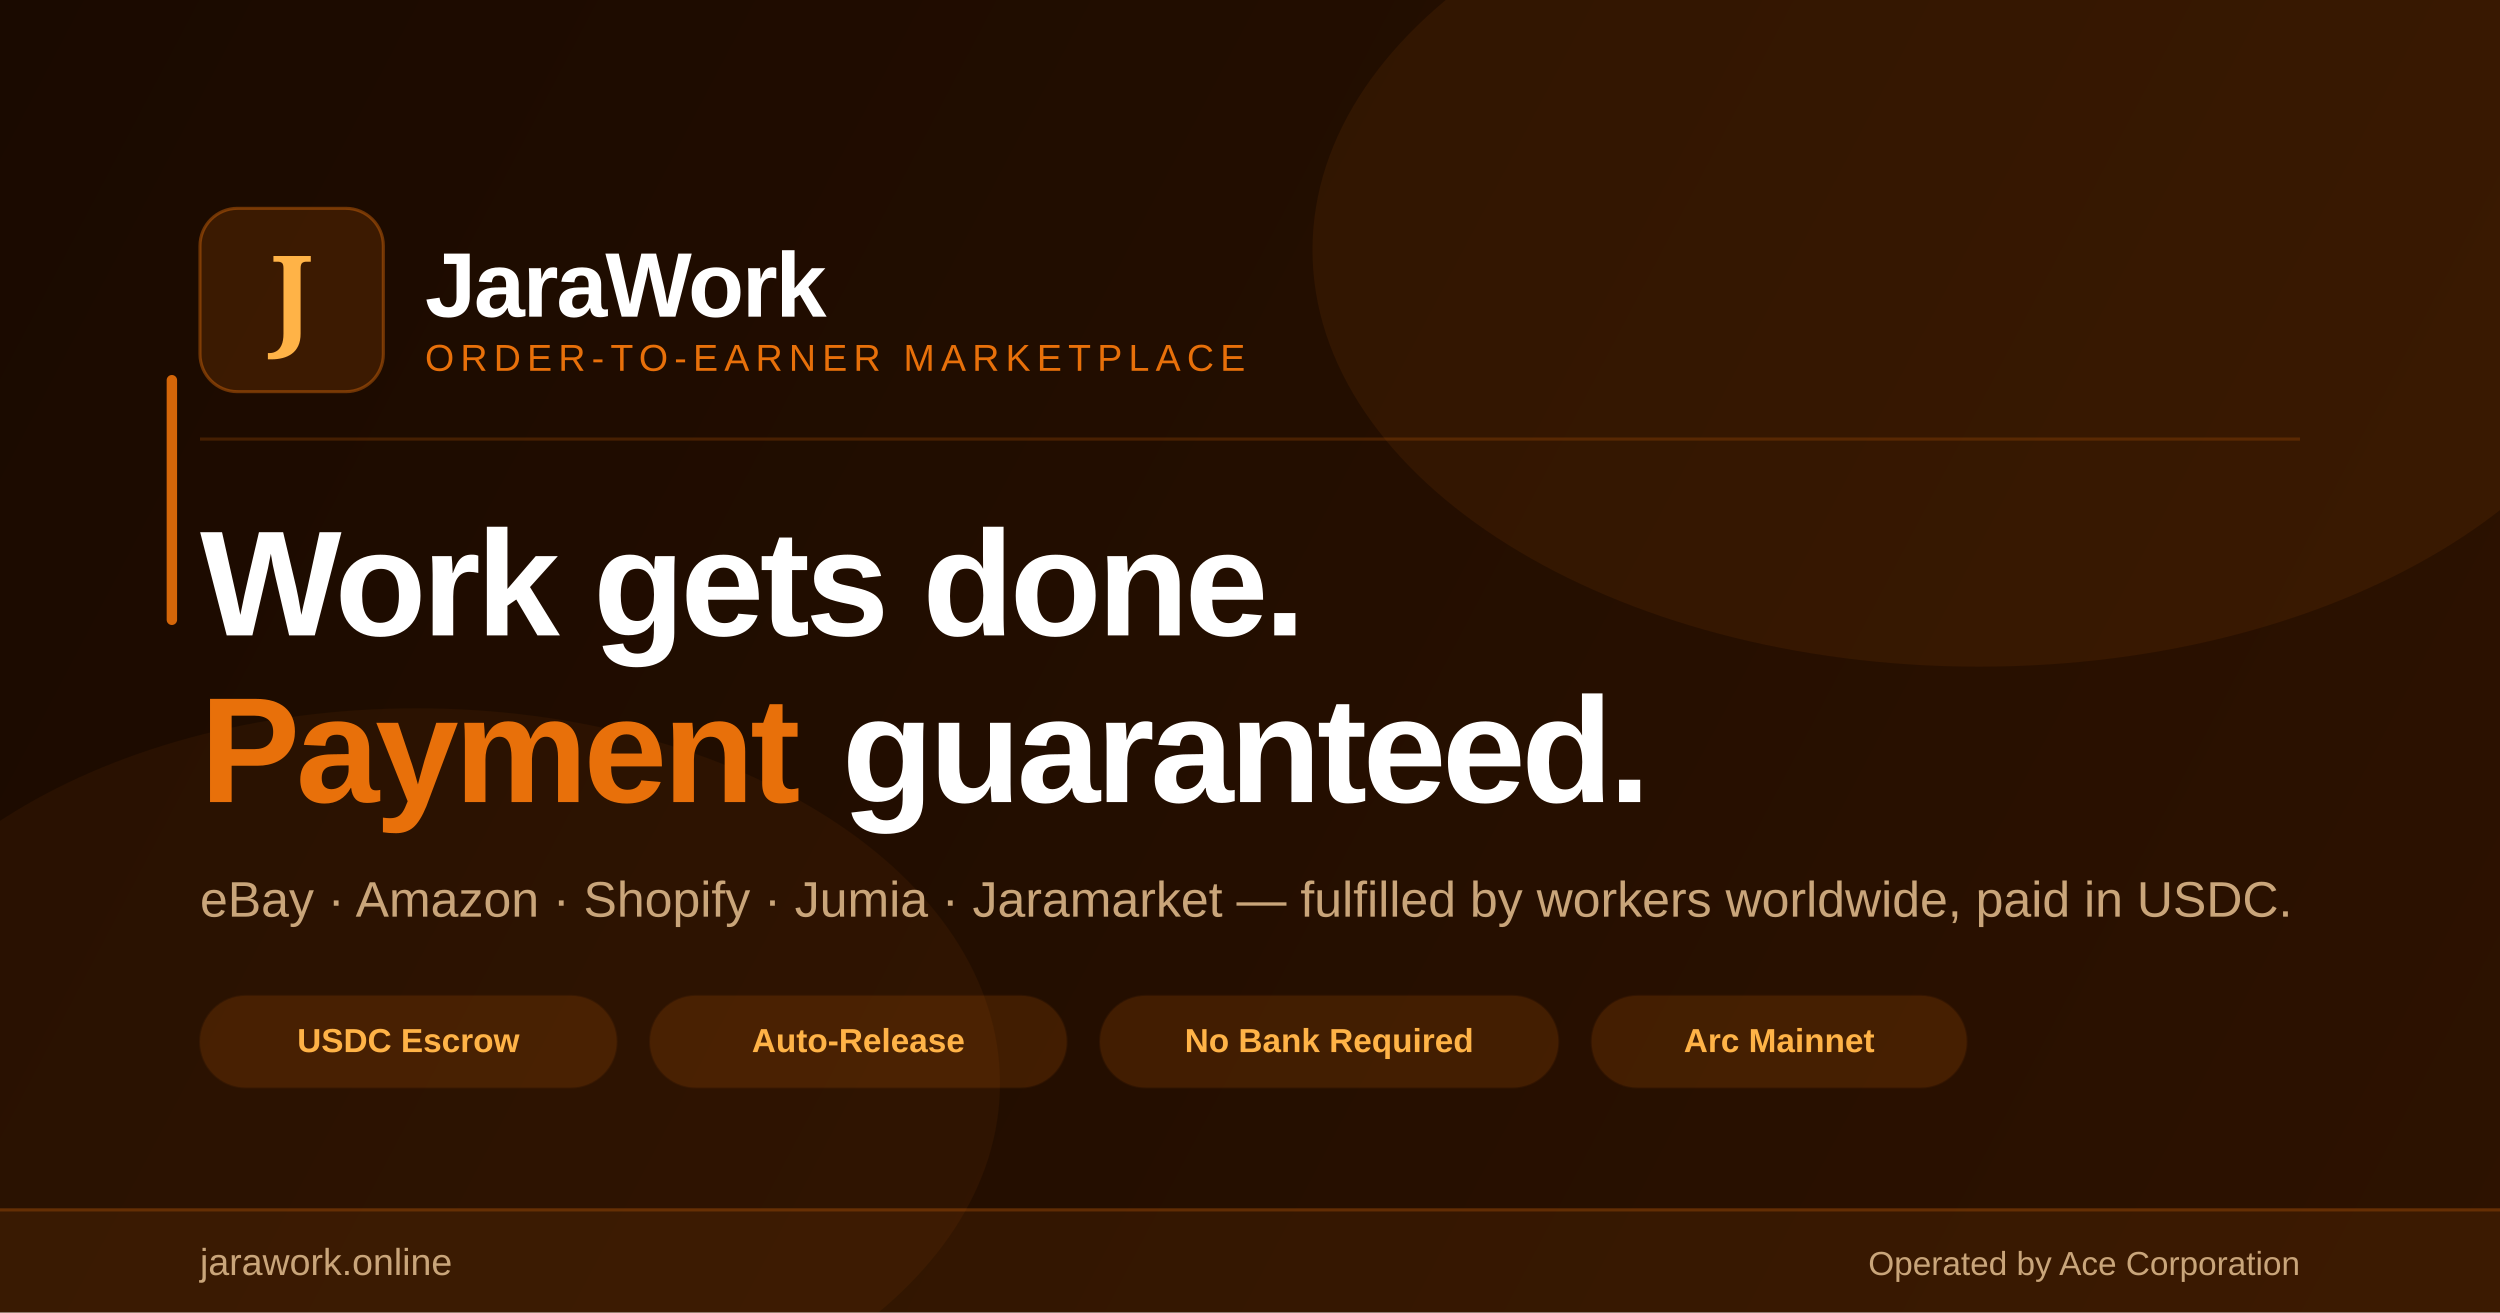
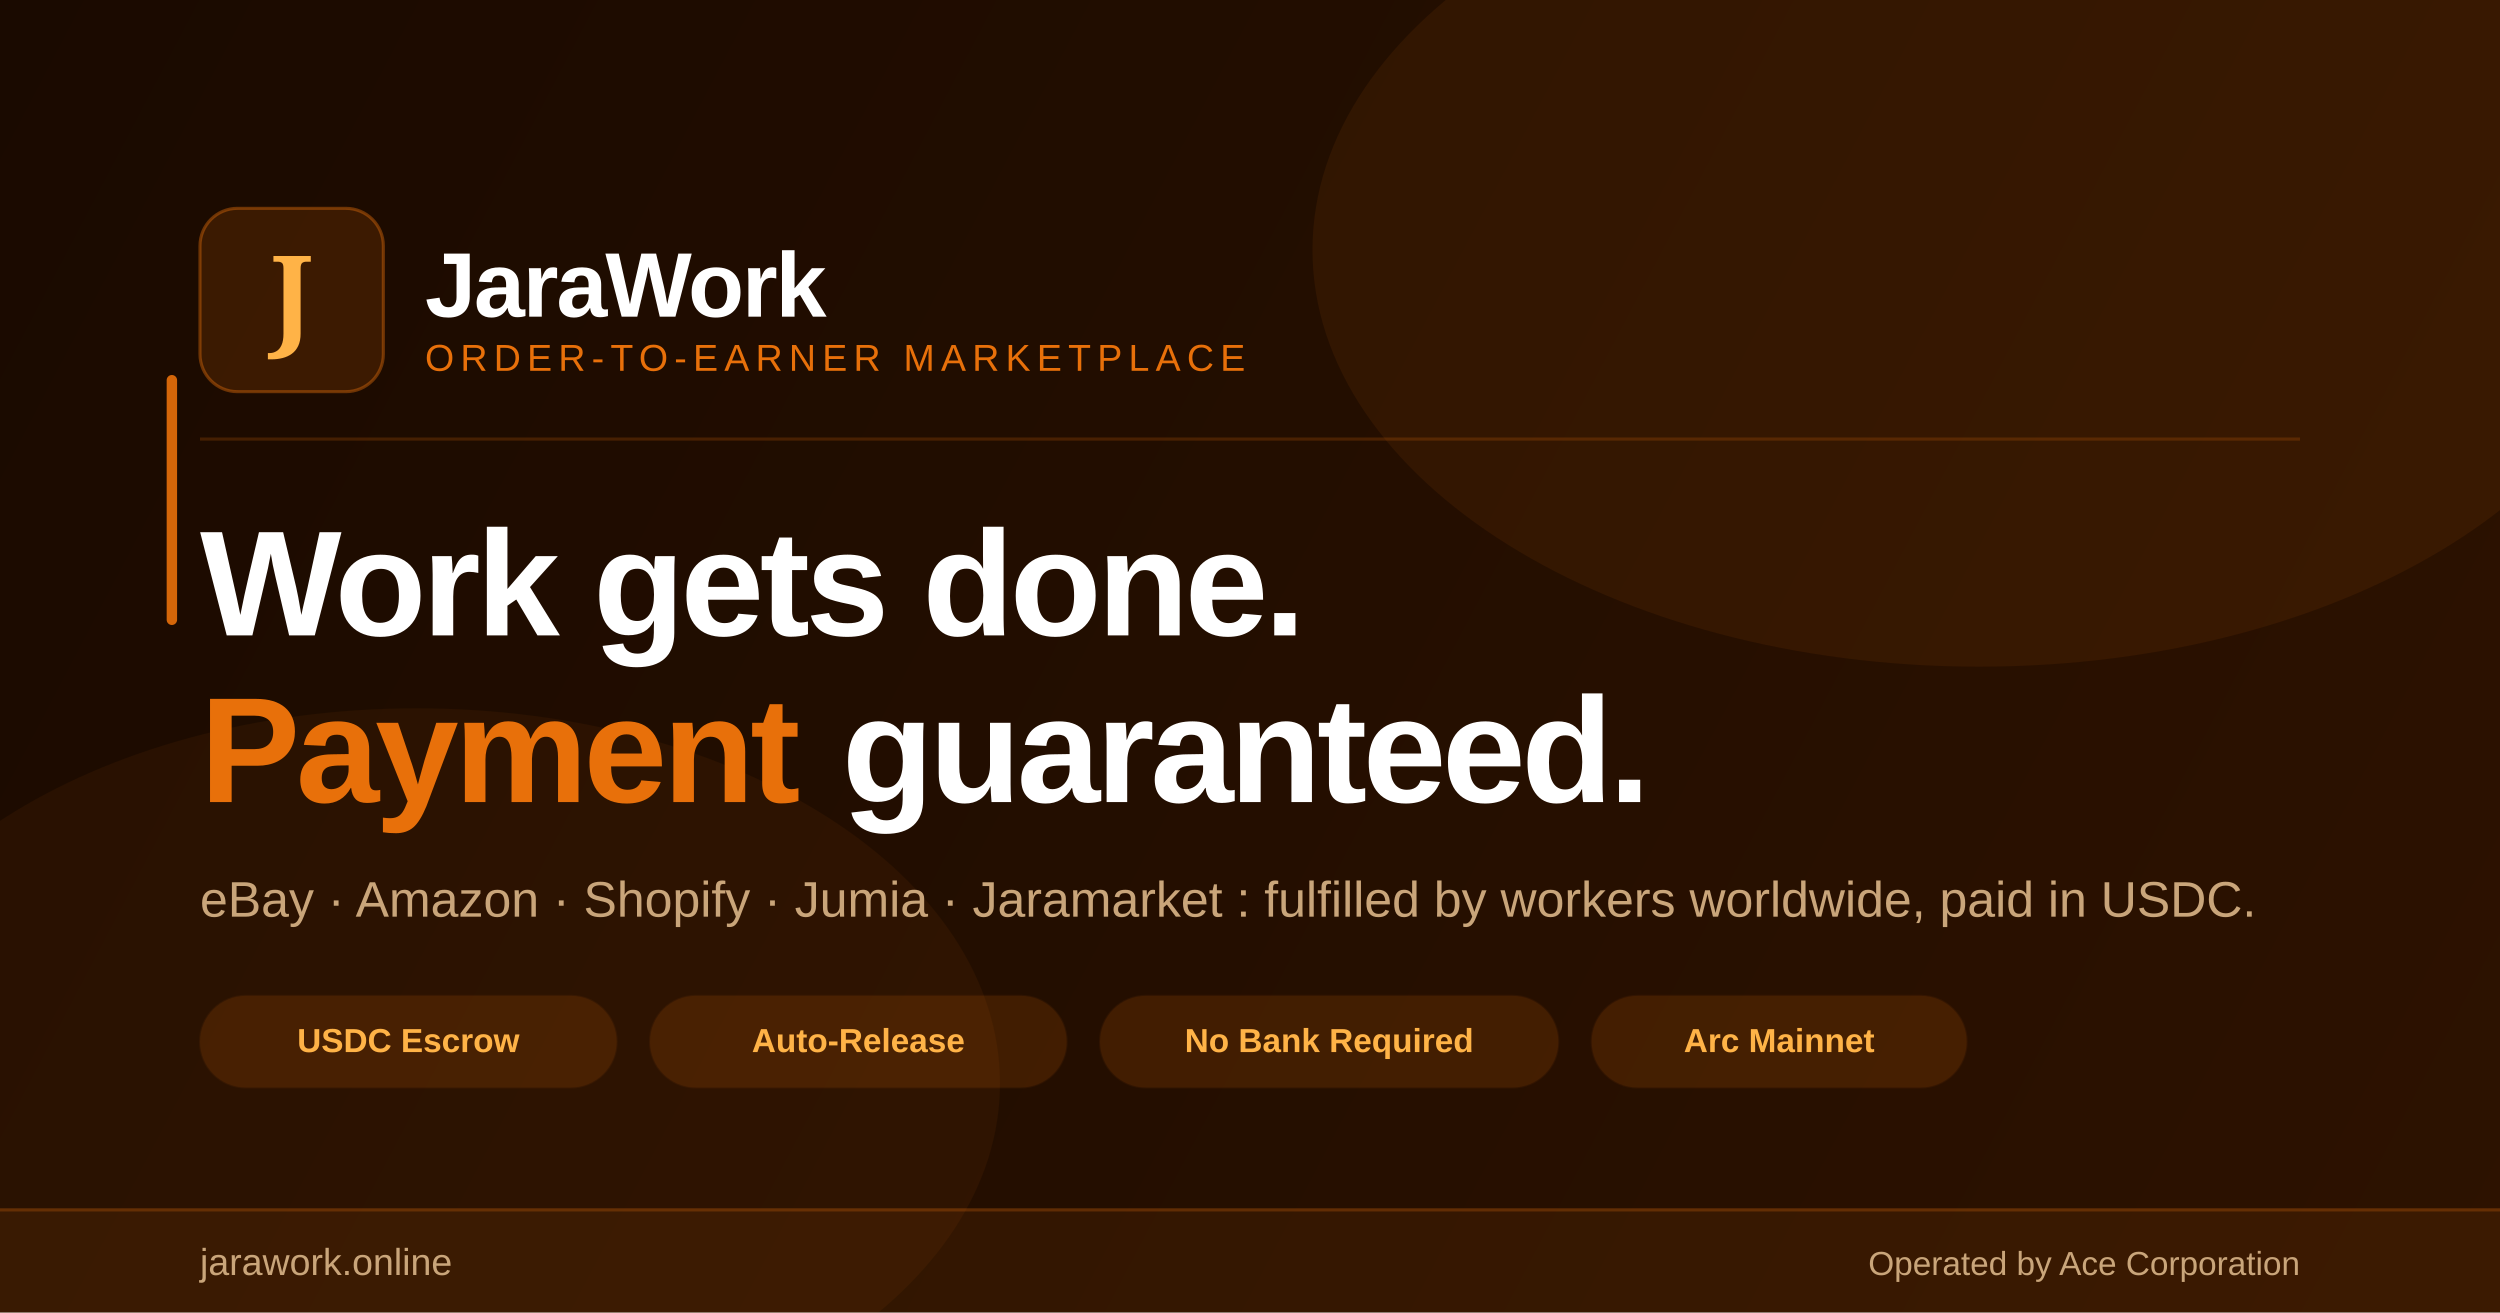
<svg xmlns="http://www.w3.org/2000/svg" width="1200" height="630" viewBox="0 0 1200 630">
  <defs>
    <linearGradient id="bg" x1="0" y1="0" x2="1200" y2="630" gradientUnits="userSpaceOnUse">
      <stop offset="0%" stop-color="#1a0a00" />
      <stop offset="100%" stop-color="#2d1200" />
    </linearGradient>
    <linearGradient id="accent" x1="0" y1="0" x2="1" y2="1">
      <stop offset="0%" stop-color="#FFB347" />
      <stop offset="100%" stop-color="#E8700A" />
    </linearGradient>
    <linearGradient id="logoG" x1="0" y1="0" x2="0" y2="1">
      <stop offset="0%" stop-color="#FFB347" />
      <stop offset="100%" stop-color="#E65C00" />
    </linearGradient>
  </defs>
  <rect width="1200" height="630" fill="url(#bg)" />
  <ellipse cx="950" cy="120" rx="320" ry="200" fill="#E8700A" opacity="0.08" />
  <ellipse cx="200" cy="520" rx="280" ry="180" fill="#E8700A" opacity="0.06" />
  <rect x="80" y="180" width="5" height="120" rx="2.5" fill="#E8700A" opacity="0.9" />
  <g transform="translate(96, 100)">
    <rect width="88" height="88" rx="18" fill="#E8700A" opacity="0.15" />
    <rect width="88" height="88" rx="18" fill="none" stroke="#E8700A" stroke-width="1.5" opacity="0.4" />
    <text x="44" y="60" font-family="Georgia, serif" font-size="52" font-weight="700" fill="#FFB347" text-anchor="middle">J</text>
  </g>
  <text x="204" y="152" font-family="'Space Grotesk', 'DM Sans', Arial, sans-serif" font-size="44" font-weight="700" fill="#FFFFFF" letter-spacing="-1">JaraWork</text>
  <text x="204" y="178" font-family="'DM Sans', Arial, sans-serif" font-size="18" font-weight="400" fill="#E8700A" letter-spacing="3" text-transform="uppercase">ORDER-TO-EARNER MARKETPLACE</text>
  <rect x="96" y="210" width="1008" height="1.5" fill="#E8700A" opacity="0.2" />
  <text x="96" y="305" font-family="'Space Grotesk', 'DM Sans', Arial, sans-serif" font-size="72" font-weight="700" fill="#FFFFFF" letter-spacing="-2">Work gets done.</text>
  <text x="96" y="385" font-family="'Space Grotesk', 'DM Sans', Arial, sans-serif" font-size="72" font-weight="700" letter-spacing="-2">
    <tspan fill="#E8700A">Payment</tspan>
    <tspan fill="#FFFFFF"> guaranteed.</tspan>
  </text>
-   <text x="96" y="440" font-family="'DM Sans', Arial, sans-serif" font-size="24" font-weight="400" fill="#c9a57a">eBay · Amazon · Shopify · Jumia · Jaramarket — fulfilled by workers worldwide, paid in USDC.</text>
+   <text x="96" y="440" font-family="'DM Sans', Arial, sans-serif" font-size="24" font-weight="400" fill="#c9a57a">eBay · Amazon · Shopify · Jumia · Jaramarket : fulfilled by workers worldwide, paid in USDC.</text>
  <rect x="96" y="478" width="200" height="44" rx="22" fill="#E8700A" opacity="0.15" stroke="#E8700A" stroke-width="1" stroke-opacity="0.4" />
  <text x="196" y="505" font-family="'DM Sans', Arial, sans-serif" font-size="16" font-weight="600" fill="#FFB347" text-anchor="middle">USDC Escrow</text>
  <rect x="312" y="478" width="200" height="44" rx="22" fill="#E8700A" opacity="0.15" stroke="#E8700A" stroke-width="1" stroke-opacity="0.4" />
  <text x="412" y="505" font-family="'DM Sans', Arial, sans-serif" font-size="16" font-weight="600" fill="#FFB347" text-anchor="middle">Auto-Release</text>
  <rect x="528" y="478" width="220" height="44" rx="22" fill="#E8700A" opacity="0.15" stroke="#E8700A" stroke-width="1" stroke-opacity="0.4" />
  <text x="638" y="505" font-family="'DM Sans', Arial, sans-serif" font-size="16" font-weight="600" fill="#FFB347" text-anchor="middle">No Bank Required</text>
  <rect x="764" y="478" width="180" height="44" rx="22" fill="#E8700A" opacity="0.15" stroke="#E8700A" stroke-width="1" stroke-opacity="0.4" />
  <text x="854" y="505" font-family="'DM Sans', Arial, sans-serif" font-size="16" font-weight="600" fill="#FFB347" text-anchor="middle">Arc Mainnet</text>
  <rect x="0" y="580" width="1200" height="50" fill="#E8700A" opacity="0.08" />
  <rect x="0" y="580" width="1200" height="1.5" fill="#E8700A" opacity="0.25" />
  <text x="96" y="612" font-family="'DM Sans', Arial, sans-serif" font-size="18" font-weight="500" fill="#c9a57a">jarawork.online</text>
  <text x="1104" y="612" font-family="'DM Sans', Arial, sans-serif" font-size="16" font-weight="400" fill="#c9a57a" text-anchor="end">Operated by Ace Corporation</text>
</svg>
